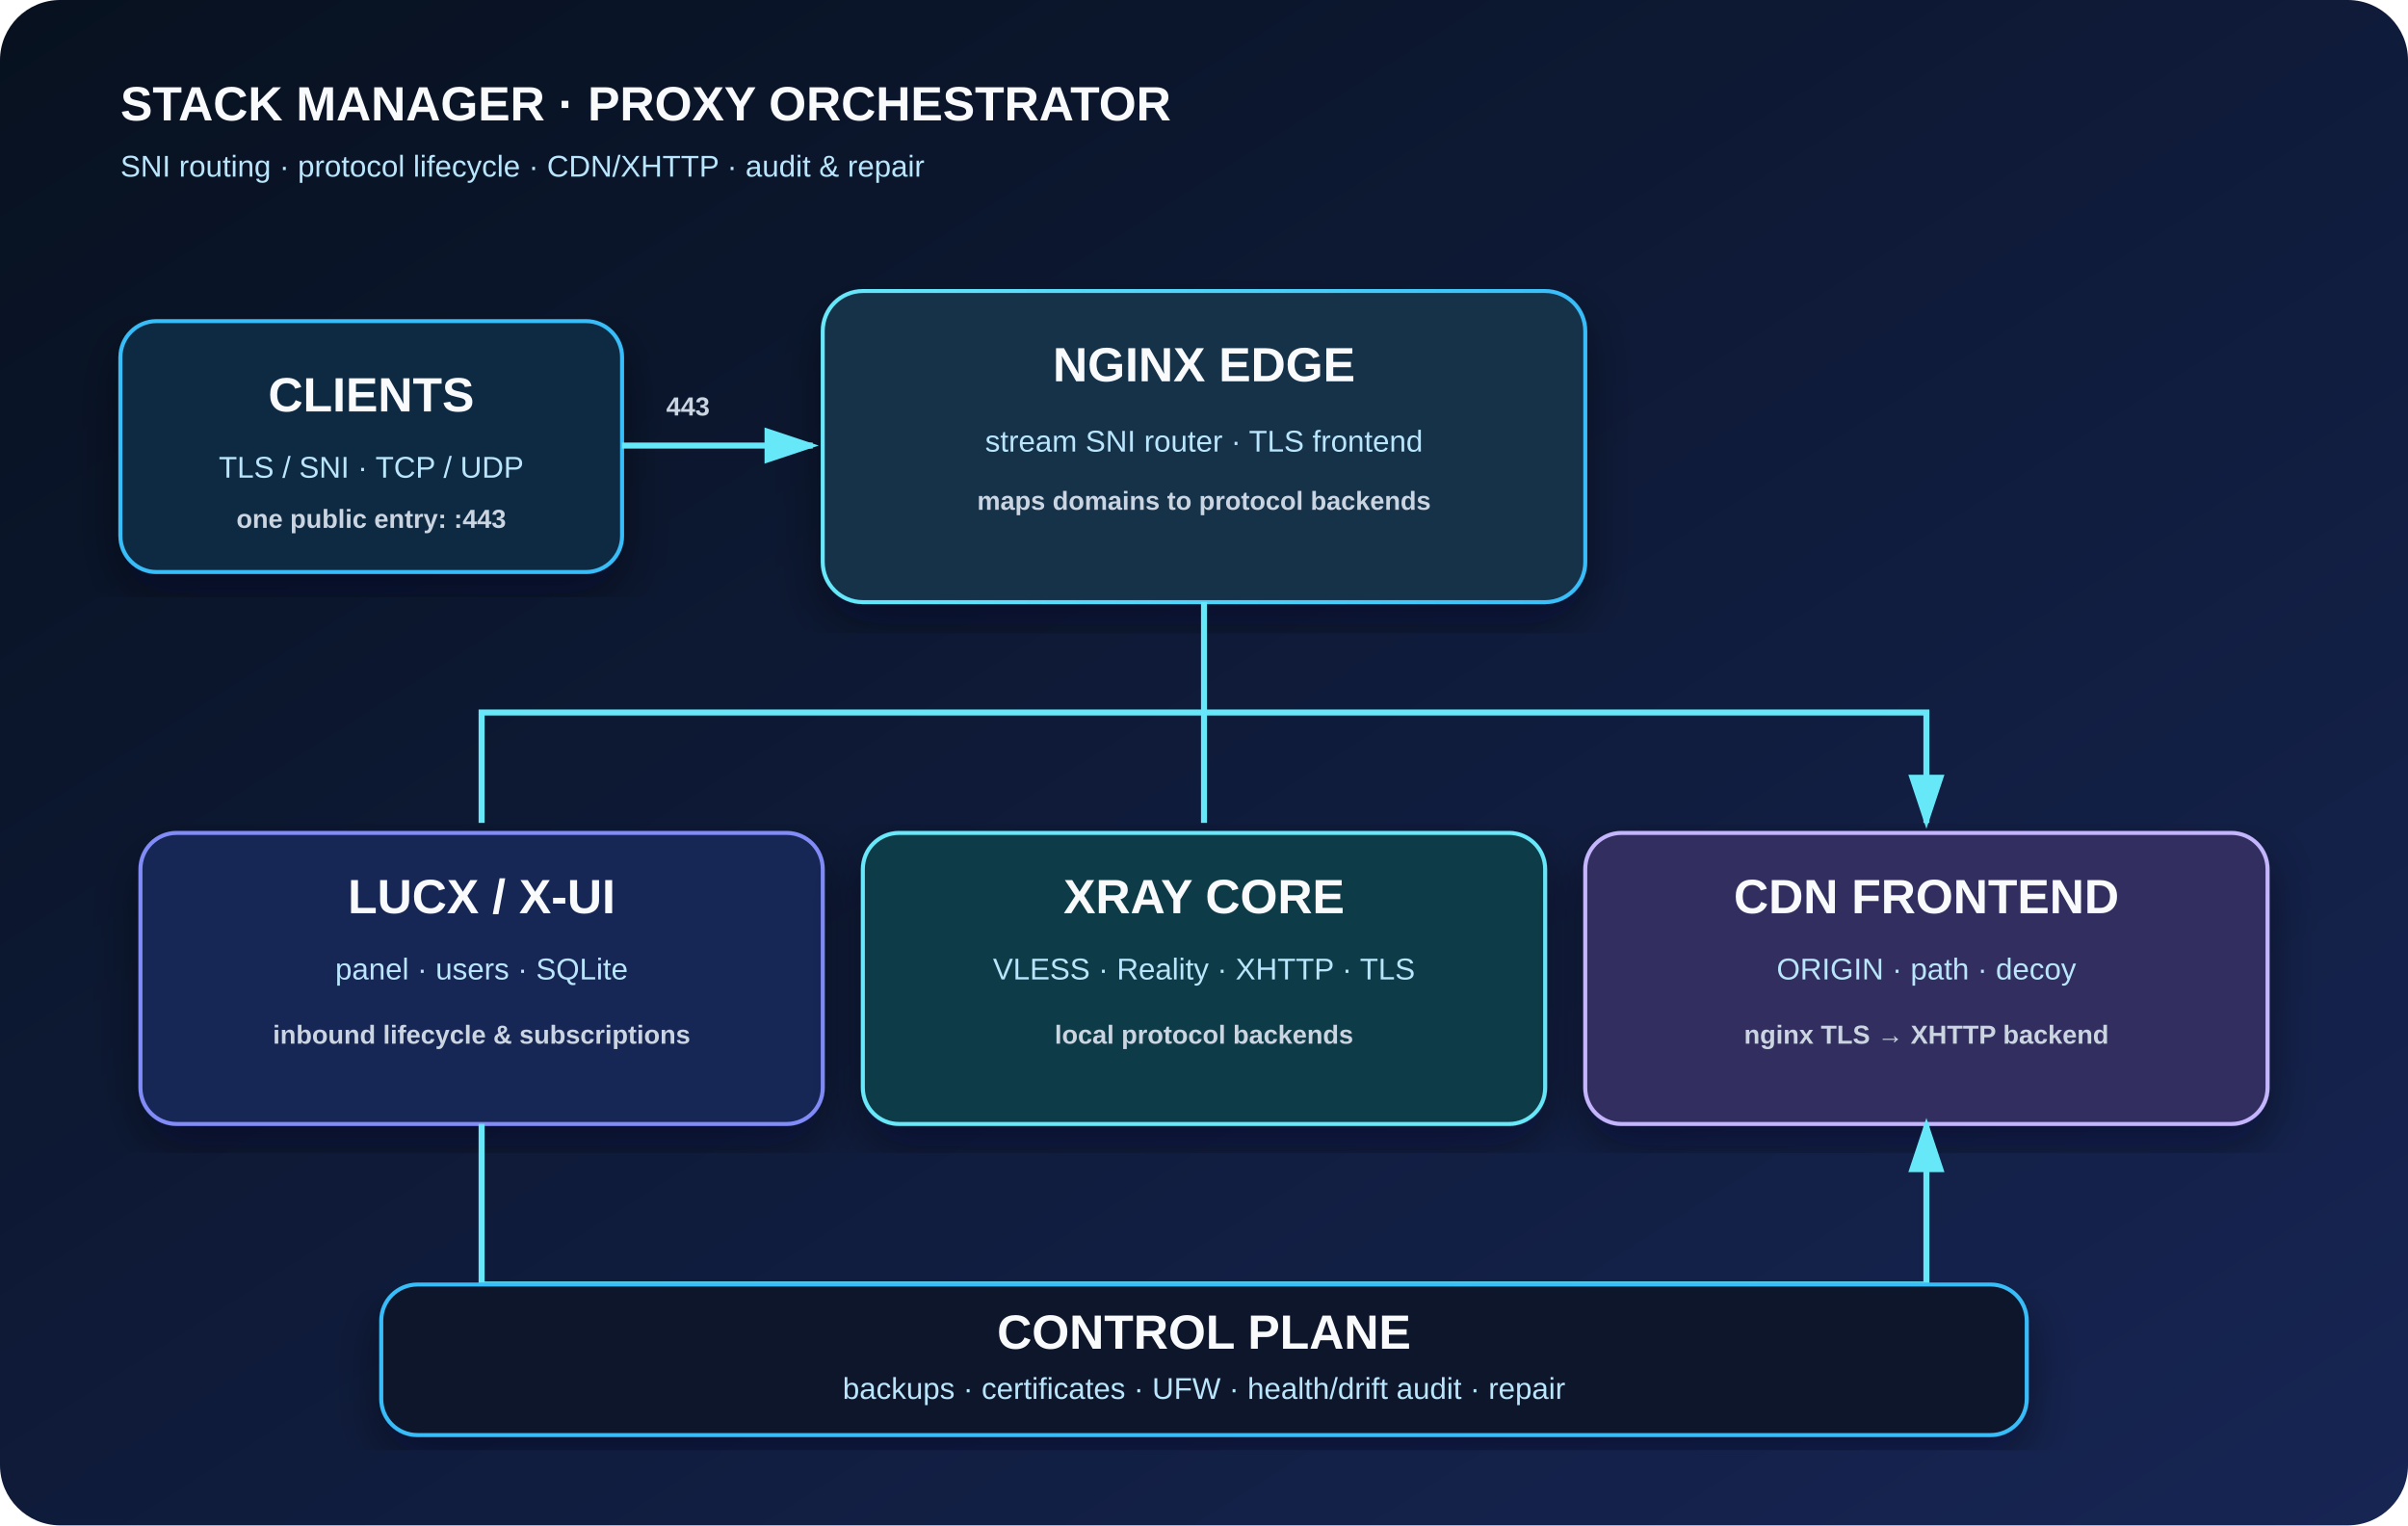
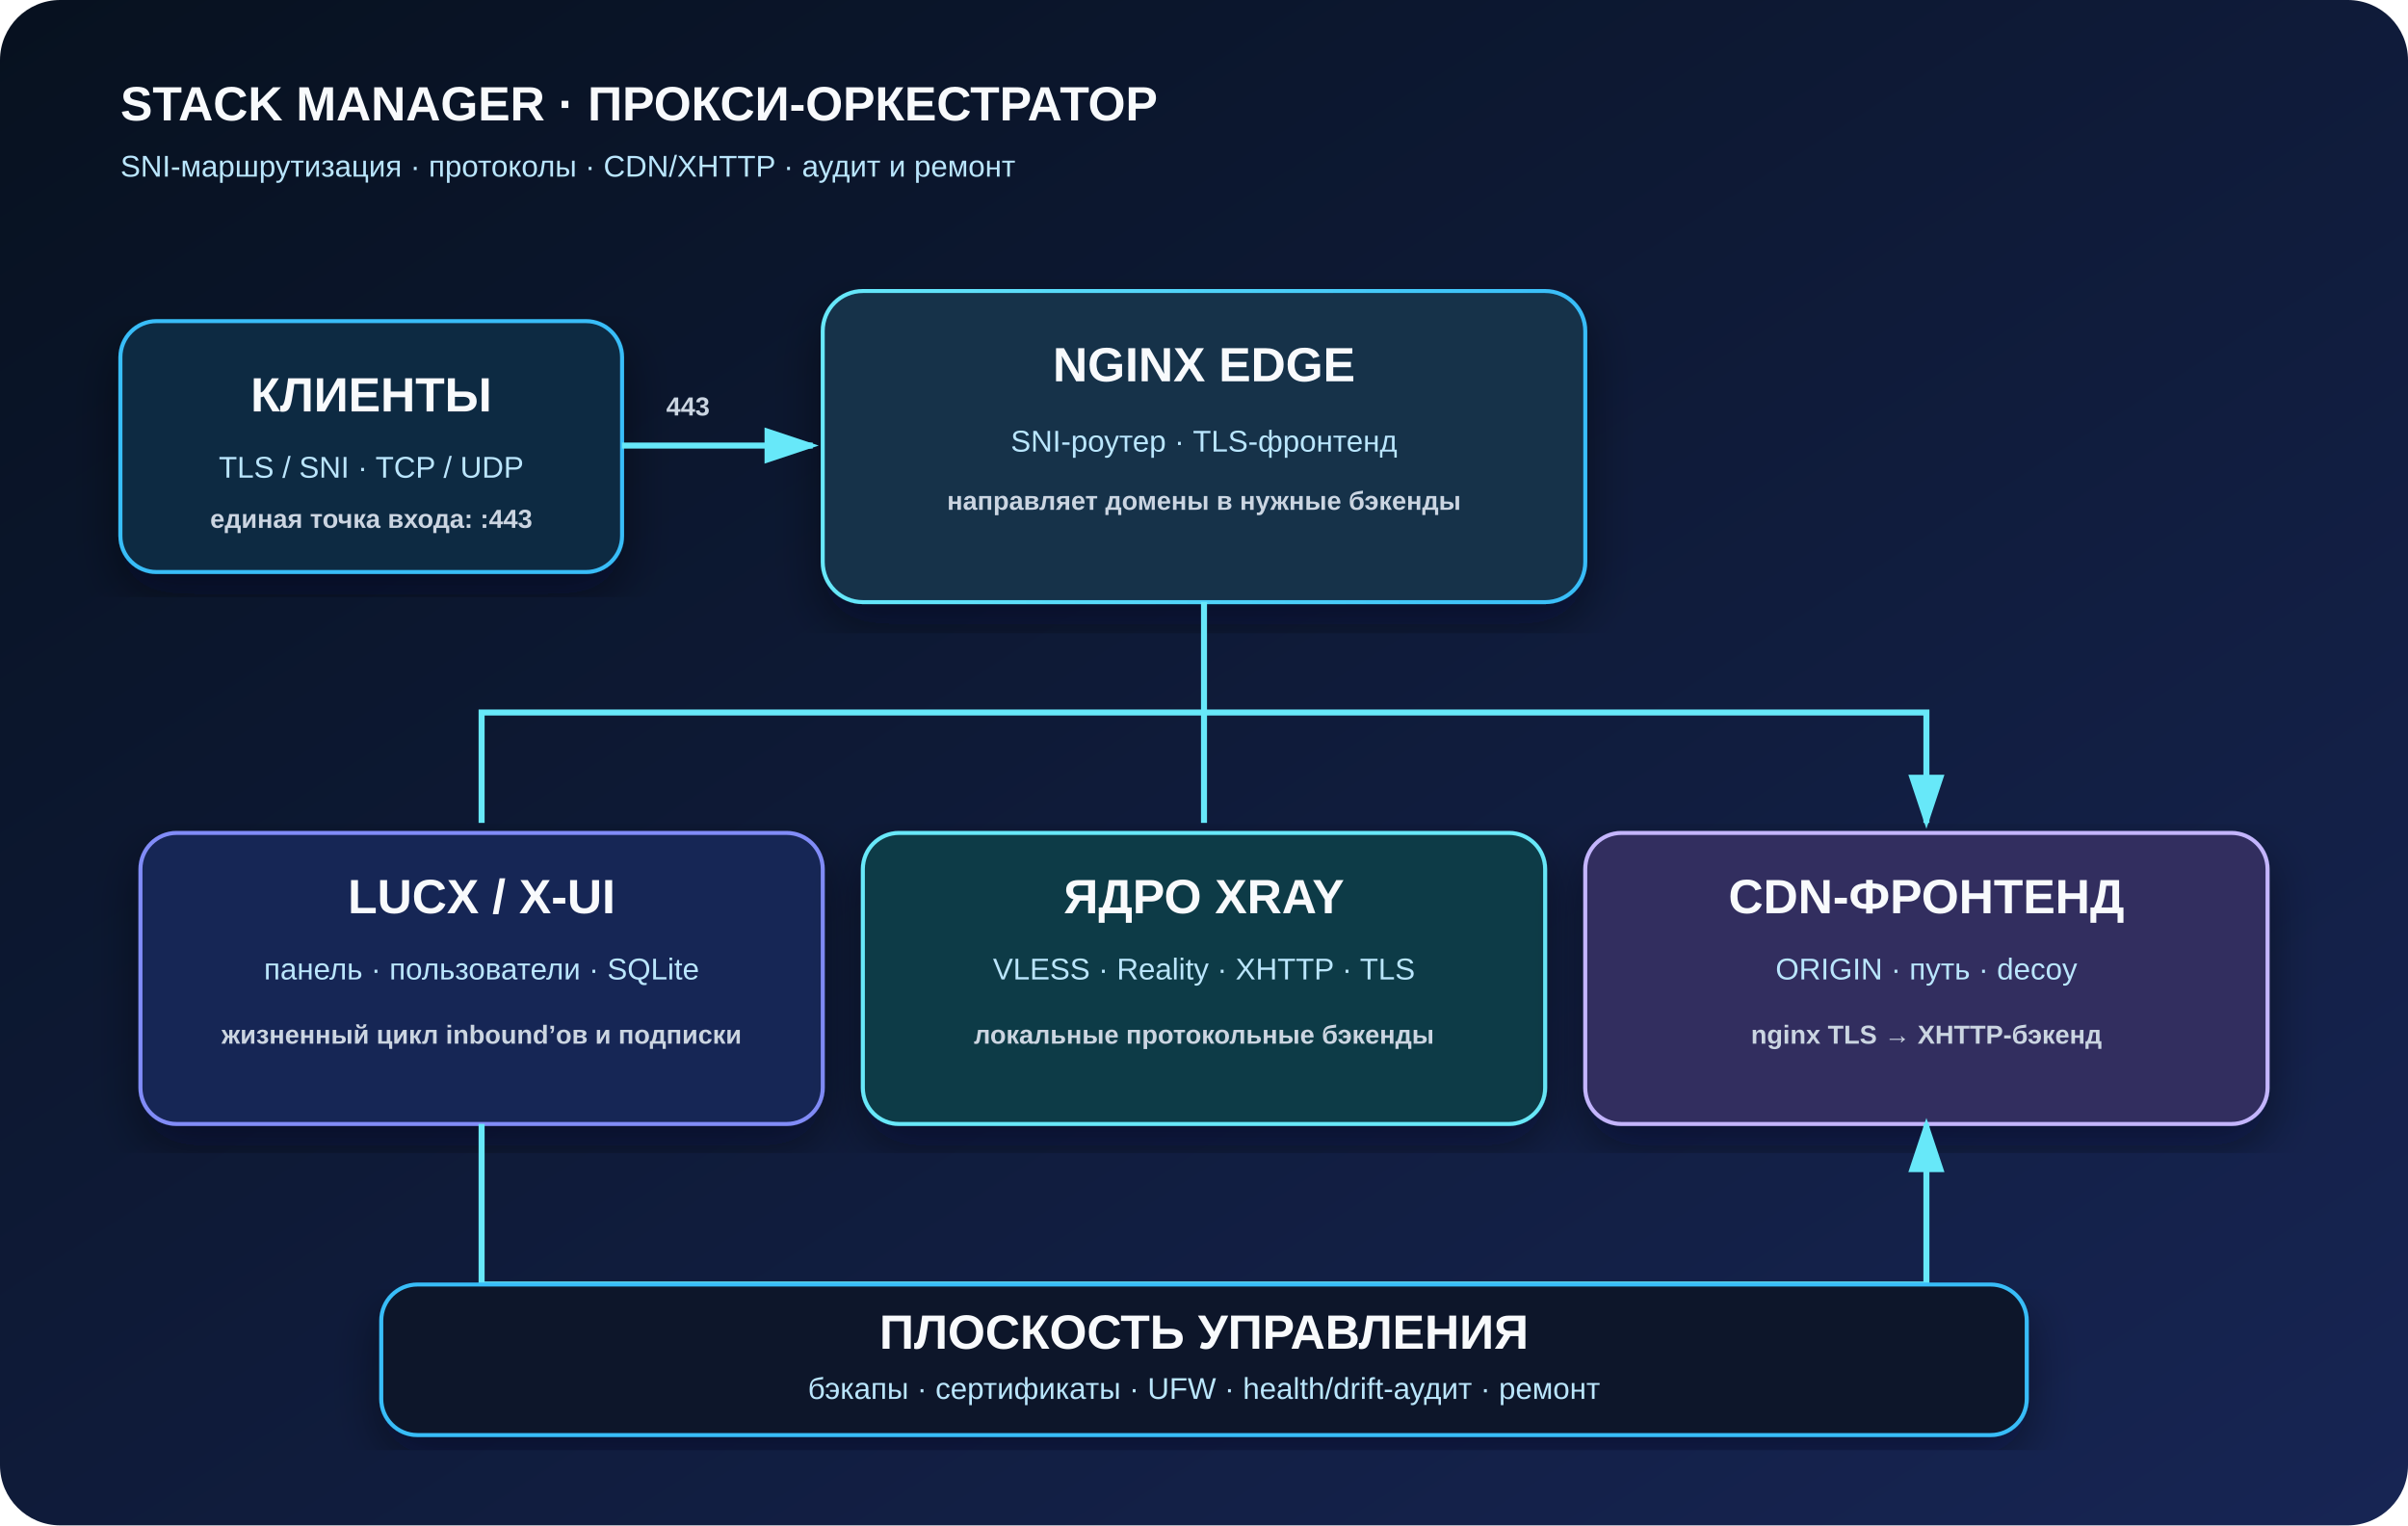
<svg xmlns="http://www.w3.org/2000/svg" viewBox="0 0 1200 760" role="img" aria-labelledby="title desc">
  <defs>
    <linearGradient id="bg" x2="1" y2="1">
      <stop stop-color="#07111f" />
      <stop offset="1" stop-color="#172554" />
    </linearGradient>
    <linearGradient id="cyan">
      <stop stop-color="#67e8f9" />
      <stop offset="1" stop-color="#38bdf8" />
    </linearGradient>
    <linearGradient id="violet">
      <stop stop-color="#c4b5fd" />
      <stop offset="1" stop-color="#818cf8" />
    </linearGradient>
    <filter id="shadow">
      <feDropShadow dx="0" dy="10" stdDeviation="12" flood-color="#020617" flood-opacity=".45" />
    </filter>
    <marker id="arrow" markerWidth="10" markerHeight="10" refX="8" refY="3" orient="auto">
      <path d="M0 0 9 3 0 6Z" fill="#67e8f9" />
    </marker>
    <style>
 .h{font:700 24px Arial,sans-serif;fill:#f8fafc}.s{font:500 15px Arial,sans-serif;fill:#bae6fd}.tiny{font:600 13px Arial,sans-serif;fill:#cbd5e1}.box{stroke-width:2}.line{stroke:#67e8f9;stroke-width:3;fill:none;marker-end:url(#arrow)}
 </style>
  </defs>
  <rect width="1200" height="760" rx="30" fill="url(#bg)" />
-   <text x="60" y="60" class="h" font-size="30">STACK MANAGER · PROXY ORCHESTRATOR</text>
-   <text x="60" y="88" class="s">SNI routing · protocol lifecycle · CDN/XHTTP · audit &amp; repair</text>
+   <text x="60" y="60" class="h" font-size="30">STACK MANAGER · ПРОКСИ-ОРКЕСТРАТОР</text>
+   <text x="60" y="88" class="s">SNI-маршрутизация · протоколы · CDN/XHTTP · аудит и ремонт</text>
  <g filter="url(#shadow)">
    <rect x="60" y="160" width="250" height="125" rx="18" fill="#102a43" stroke="#38bdf8" class="box" />
-     <text x="185" y="205" text-anchor="middle" class="h">CLIENTS</text>
+     <text x="185" y="205" text-anchor="middle" class="h">КЛИЕНТЫ</text>
    <text x="185" y="238" text-anchor="middle" class="s">TLS / SNI · TCP / UDP</text>
-     <text x="185" y="263" text-anchor="middle" class="tiny">one public entry: :443</text>
+     <text x="185" y="263" text-anchor="middle" class="tiny">единая точка входа: :443</text>
  </g>
  <g filter="url(#shadow)">
    <rect x="410" y="145" width="380" height="155" rx="20" fill="#12304a" stroke="url(#cyan)" class="box" />
    <text x="600" y="190" text-anchor="middle" class="h">NGINX EDGE</text>
-     <text x="600" y="225" text-anchor="middle" class="s">stream SNI router · TLS frontend</text>
-     <text x="600" y="254" text-anchor="middle" class="tiny">maps domains to protocol backends</text>
+     <text x="600" y="225" text-anchor="middle" class="s">SNI-роутер · TLS-фронтенд</text>
+     <text x="600" y="254" text-anchor="middle" class="tiny">направляет домены в нужные бэкенды</text>
  </g>
  <path d="M310 222h95" class="line" />
  <text x="332" y="207" class="tiny">443</text>
  <path d="M600 300v55M600 355H240v55M600 355H600v55M600 355h360v55" class="line" />
  <g filter="url(#shadow)">
    <rect x="70" y="415" width="340" height="145" rx="18" fill="#172554" stroke="#818cf8" class="box" />
-     <text x="240" y="455" text-anchor="middle" class="h">LUСX / X-UI</text>
-     <text x="240" y="488" text-anchor="middle" class="s">panel · users · SQLite</text>
-     <text x="240" y="520" text-anchor="middle" class="tiny">inbound lifecycle &amp; subscriptions</text>
+     <text x="240" y="455" text-anchor="middle" class="h">LUCX / X-UI</text>
+     <text x="240" y="488" text-anchor="middle" class="s">панель · пользователи · SQLite</text>
+     <text x="240" y="520" text-anchor="middle" class="tiny">жизненный цикл inbound’ов и подписки</text>
  </g>
  <g filter="url(#shadow)">
    <rect x="430" y="415" width="340" height="145" rx="18" fill="#103b46" stroke="#67e8f9" class="box" />
-     <text x="600" y="455" text-anchor="middle" class="h">XRAY CORE</text>
+     <text x="600" y="455" text-anchor="middle" class="h">ЯДРО XRAY</text>
    <text x="600" y="488" text-anchor="middle" class="s">VLESS · Reality · XHTTP · TLS</text>
-     <text x="600" y="520" text-anchor="middle" class="tiny">local protocol backends</text>
+     <text x="600" y="520" text-anchor="middle" class="tiny">локальные протокольные бэкенды</text>
  </g>
  <g filter="url(#shadow)">
    <rect x="790" y="415" width="340" height="145" rx="18" fill="#312e5f" stroke="#c4b5fd" class="box" />
-     <text x="960" y="455" text-anchor="middle" class="h">CDN FRONTEND</text>
-     <text x="960" y="488" text-anchor="middle" class="s">ORIGIN · path · decoy</text>
-     <text x="960" y="520" text-anchor="middle" class="tiny">nginx TLS → XHTTP backend</text>
+     <text x="960" y="455" text-anchor="middle" class="h">CDN-ФРОНТЕНД</text>
+     <text x="960" y="488" text-anchor="middle" class="s">ORIGIN · путь · decoy</text>
+     <text x="960" y="520" text-anchor="middle" class="tiny">nginx TLS → XHTTP-бэкенд</text>
  </g>
  <path d="M240 560v80h720v-80" class="line" />
  <g filter="url(#shadow)">
    <rect x="190" y="640" width="820" height="75" rx="18" fill="#0f172a" stroke="#38bdf8" class="box" />
-     <text x="600" y="672" text-anchor="middle" class="h" font-size="20">CONTROL PLANE</text>
-     <text x="600" y="697" text-anchor="middle" class="s">backups · certificates · UFW · health/drift audit · repair</text>
+     <text x="600" y="672" text-anchor="middle" class="h" font-size="20">ПЛОСКОСТЬ УПРАВЛЕНИЯ</text>
+     <text x="600" y="697" text-anchor="middle" class="s">бэкапы · сертификаты · UFW · health/drift-аудит · ремонт</text>
  </g>
</svg>
